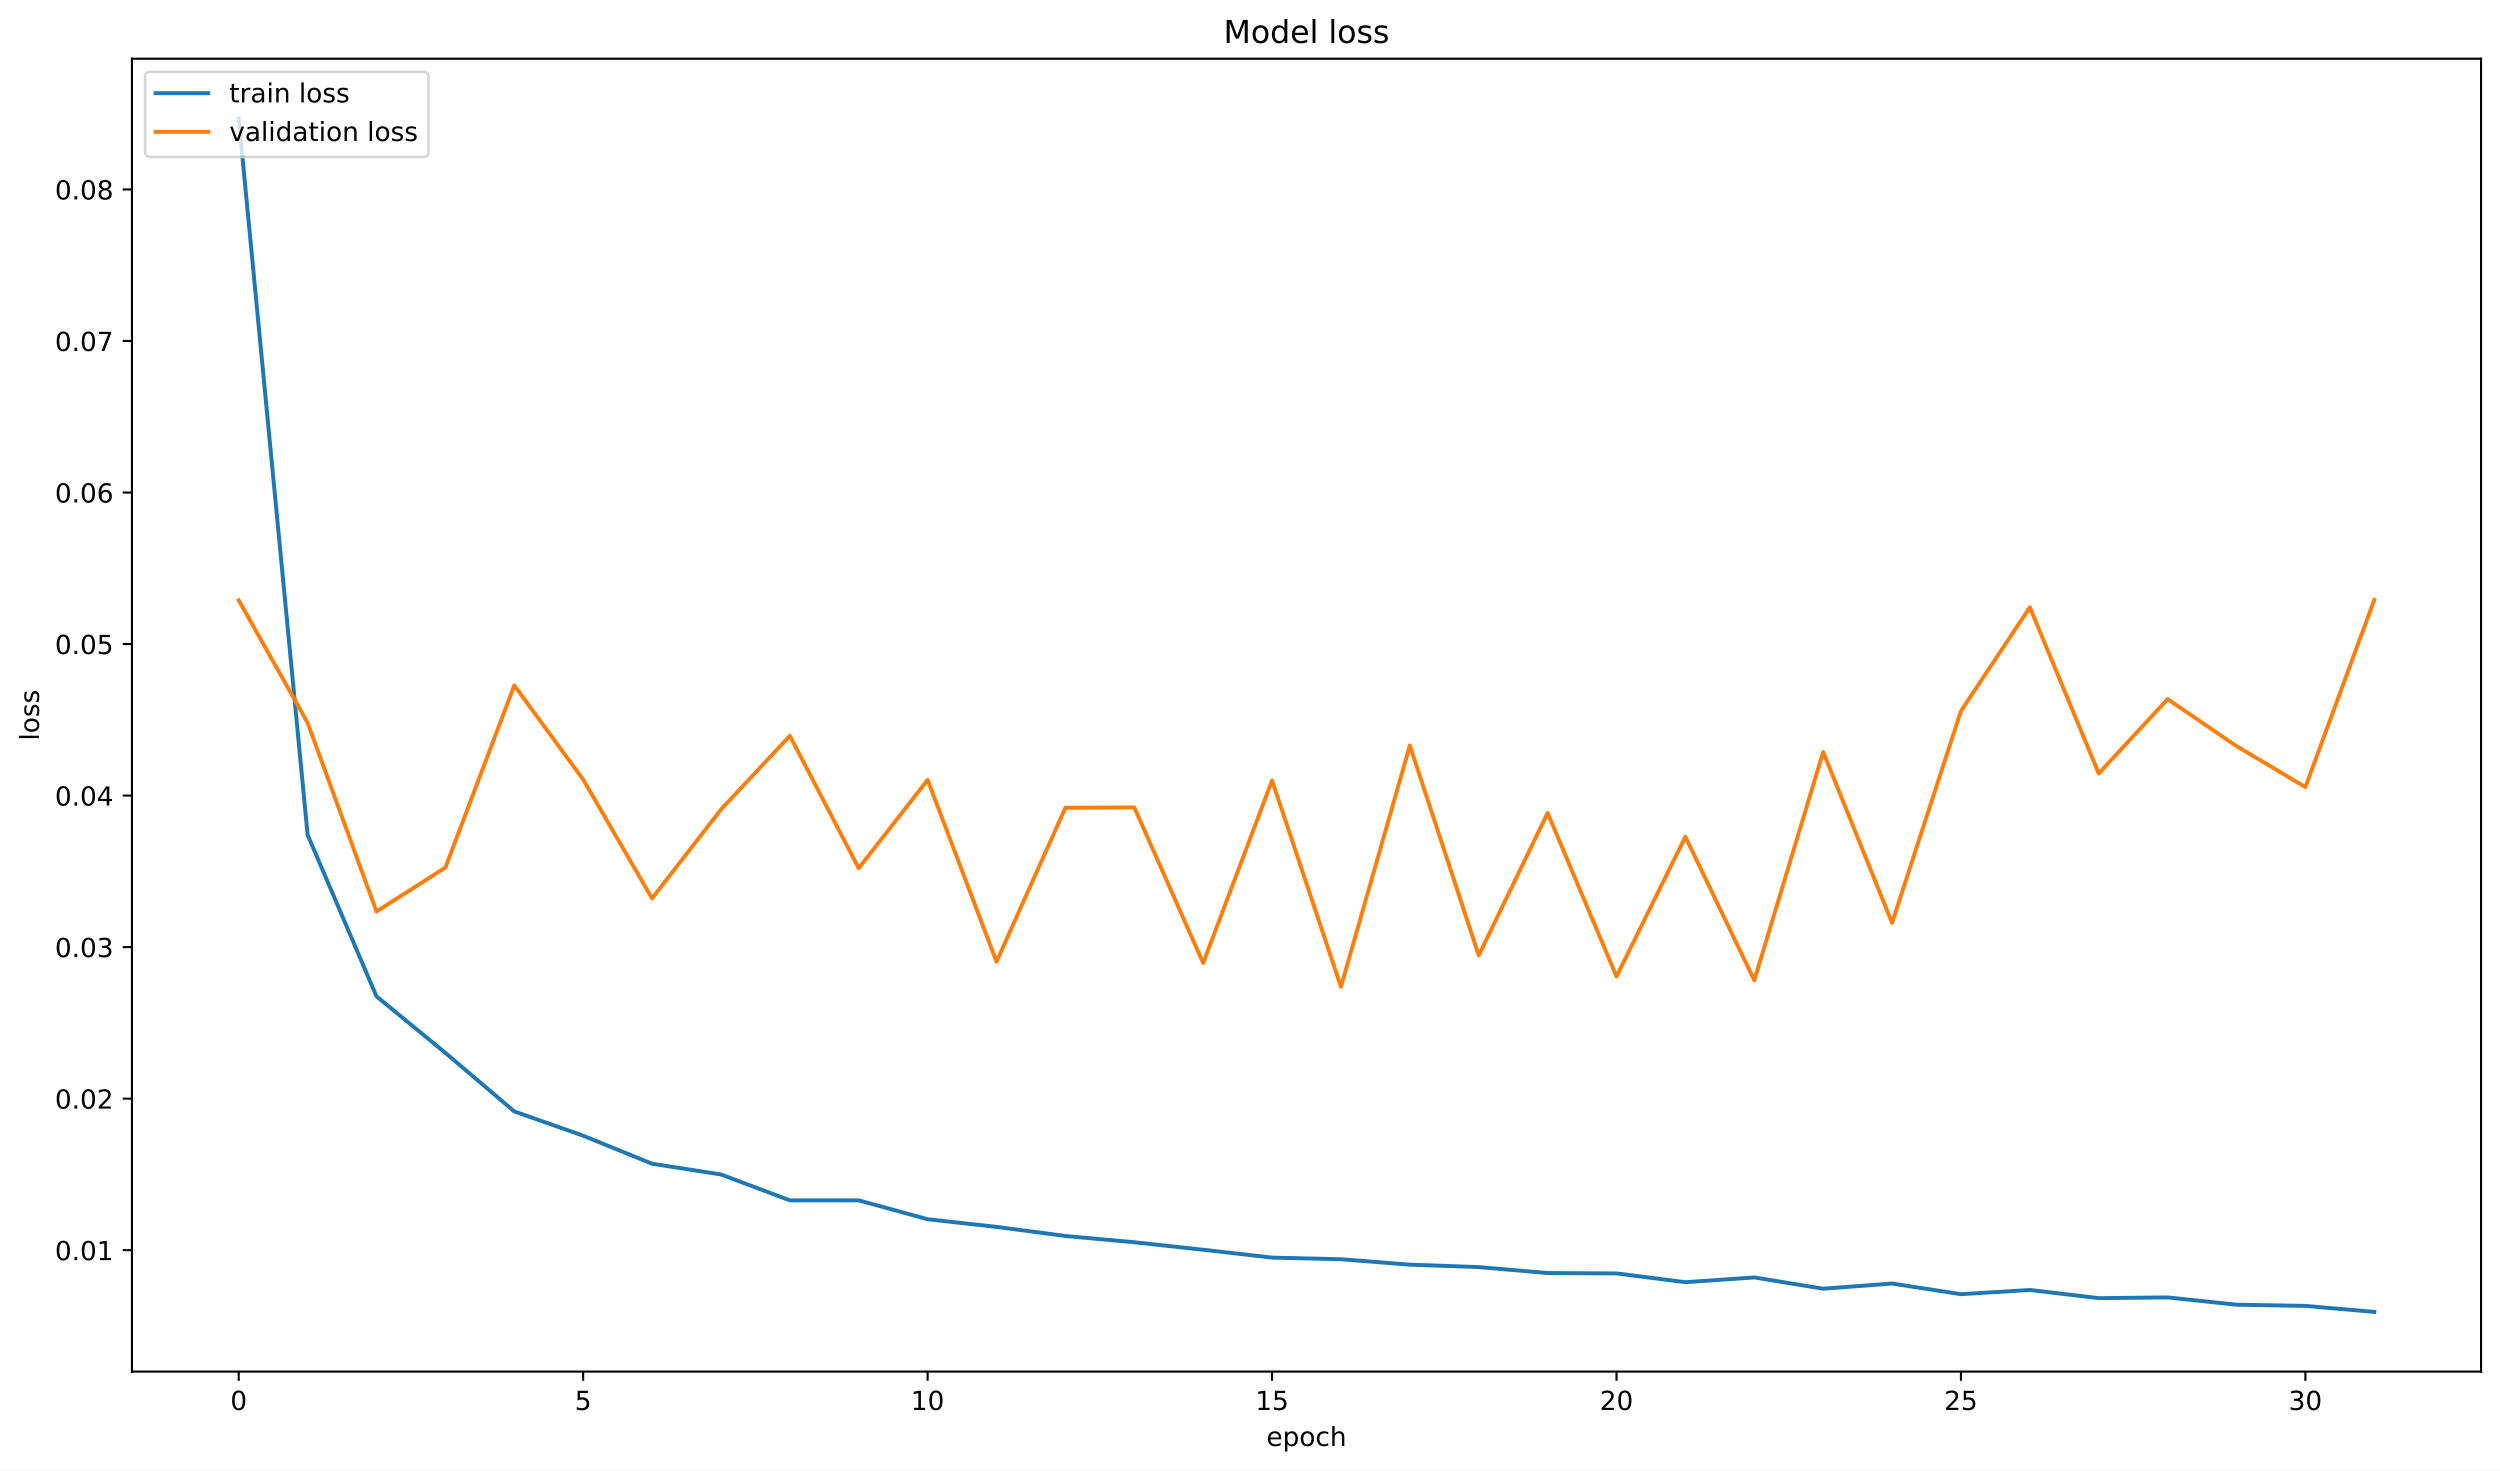
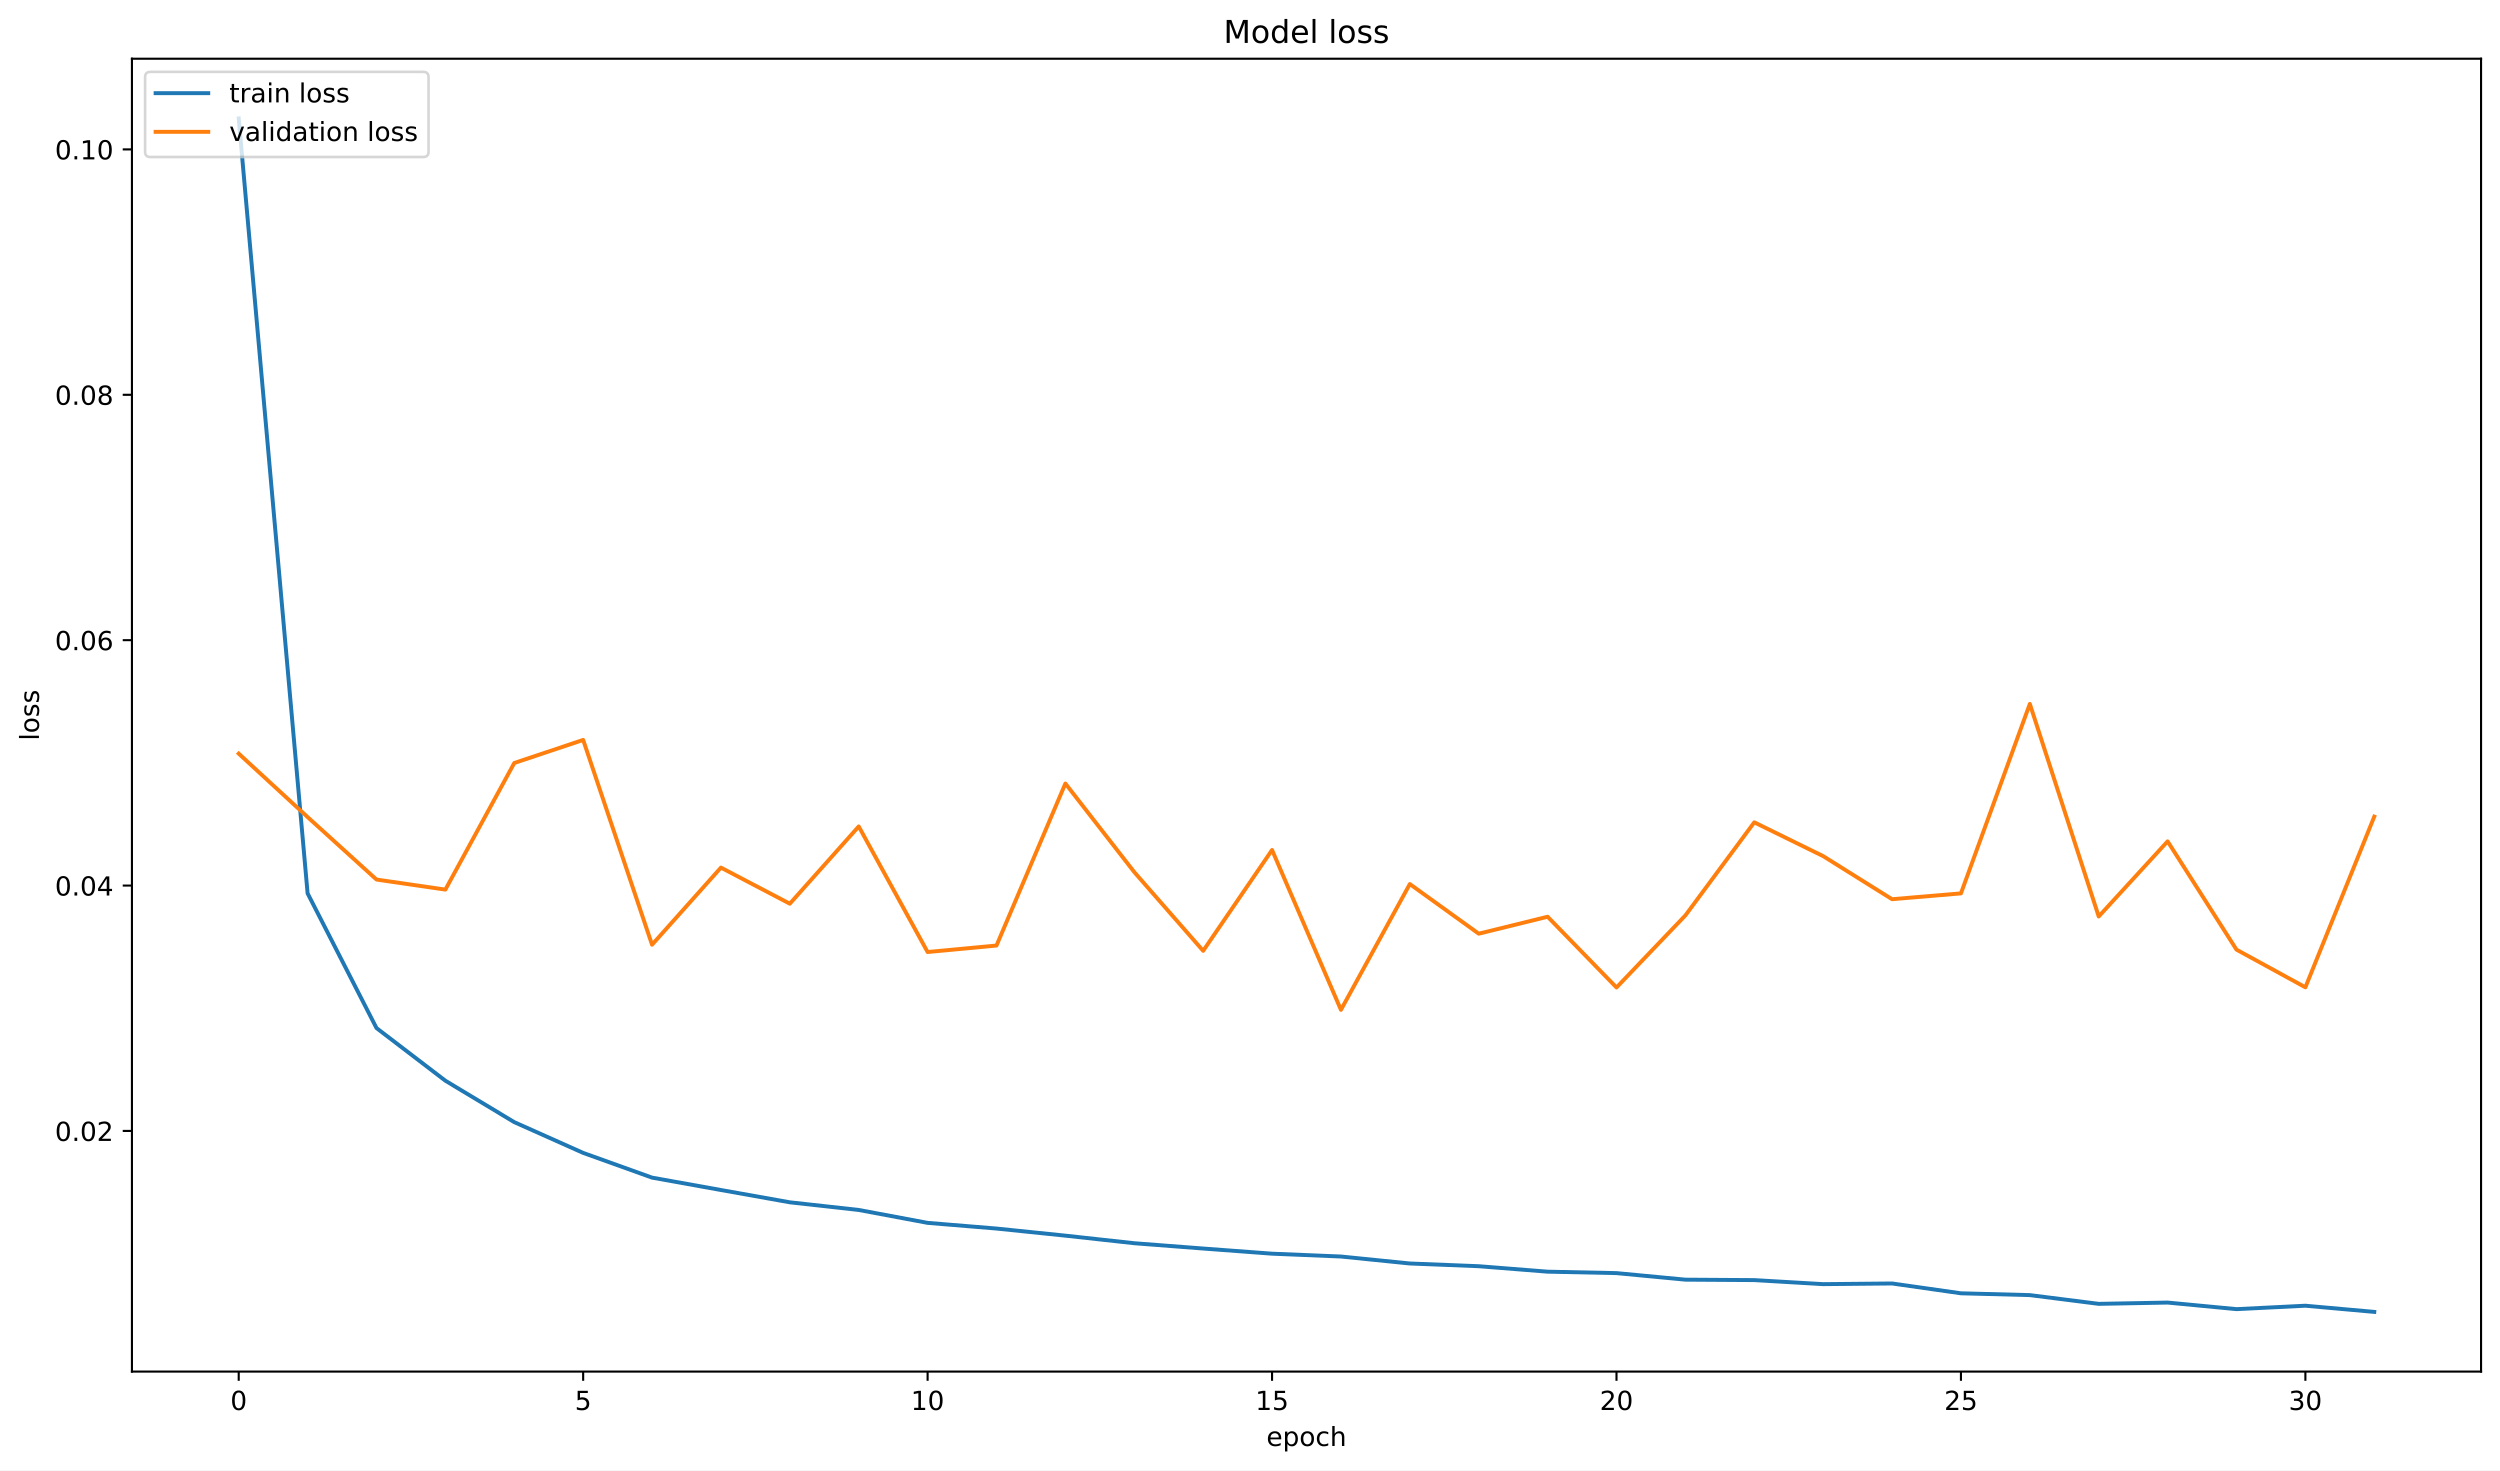
<svg xmlns="http://www.w3.org/2000/svg" xmlns:xlink="http://www.w3.org/1999/xlink" width="950.144pt" height="558.834pt" viewBox="0 0 950.144 558.834" version="1.1">
  <defs>
    <style type="text/css">*{stroke-linejoin: round; stroke-linecap: butt}</style>
  </defs>
  <g id="figure_1">
    <g id="patch_1">
      <path d="M 0 558.834  L 950.144 558.834  L 950.144 0  L 0 0  z " style="fill: #ffffff" />
    </g>
    <g id="axes_1">
      <g id="patch_2">
        <path d="M 50.144 521.278  L 942.944 521.278  L 942.944 22.318  L 50.144 22.318  z " style="fill: #ffffff" />
      </g>
      <g id="matplotlib.axis_1">
        <g id="xtick_1">
          <g id="line2d_1">
            <defs>
-               <path id="m59336d10a5" d="M 0 0  L 0 3.5  " style="stroke: #000000; stroke-width: 0.8" />
-             </defs>
-             <g>
-               <use xlink:href="#m59336d10a5" x="90.726" y="521.278" style="stroke: #000000; stroke-width: 0.8" />
+               <path id="ma22f58d814" d="M 0 0  L 0 3.5  " style="stroke: #000000; stroke-width: 0.8" />
+             </defs>
+             <g>
+               <use xlink:href="#ma22f58d814" x="90.726" y="521.278" style="stroke: #000000; stroke-width: 0.8" />
            </g>
          </g>
          <g id="text_1">
            <g transform="translate(87.54432 535.8766) scale(0.1 -0.1)">
              <defs>
                <path id="DejaVuSans-30" d="M 2034 4250  Q 1547 4250 1301 3770  Q 1056 3291 1056 2328  Q 1056 1369 1301 889  Q 1547 409 2034 409  Q 2525 409 2770 889  Q 3016 1369 3016 2328  Q 3016 3291 2770 3770  Q 2525 4250 2034 4250  z M 2034 4750  Q 2819 4750 3233 4129  Q 3647 3509 3647 2328  Q 3647 1150 3233 529  Q 2819 -91 2034 -91  Q 1250 -91 836 529  Q 422 1150 422 2328  Q 422 3509 836 4129  Q 1250 4750 2034 4750  z " transform="scale(0.015625)" />
              </defs>
              <use xlink:href="#DejaVuSans-30" />
            </g>
          </g>
        </g>
        <g id="xtick_2">
          <g id="line2d_2">
            <g>
-               <use xlink:href="#m59336d10a5" x="221.635" y="521.278" style="stroke: #000000; stroke-width: 0.8" />
+               <use xlink:href="#ma22f58d814" x="221.635" y="521.278" style="stroke: #000000; stroke-width: 0.8" />
            </g>
          </g>
          <g id="text_2">
            <g transform="translate(218.4534 535.8766) scale(0.1 -0.1)">
              <defs>
                <path id="DejaVuSans-35" d="M 691 4666  L 3169 4666  L 3169 4134  L 1269 4134  L 1269 2991  Q 1406 3038 1543 3061  Q 1681 3084 1819 3084  Q 2600 3084 3056 2656  Q 3513 2228 3513 1497  Q 3513 744 3044 326  Q 2575 -91 1722 -91  Q 1428 -91 1123 -41  Q 819 9 494 109  L 494 744  Q 775 591 1075 516  Q 1375 441 1709 441  Q 2250 441 2565 725  Q 2881 1009 2881 1497  Q 2881 1984 2565 2268  Q 2250 2553 1709 2553  Q 1456 2553 1204 2497  Q 953 2441 691 2322  L 691 4666  z " transform="scale(0.015625)" />
              </defs>
              <use xlink:href="#DejaVuSans-35" />
            </g>
          </g>
        </g>
        <g id="xtick_3">
          <g id="line2d_3">
            <g>
-               <use xlink:href="#m59336d10a5" x="352.544" y="521.278" style="stroke: #000000; stroke-width: 0.8" />
+               <use xlink:href="#ma22f58d814" x="352.544" y="521.278" style="stroke: #000000; stroke-width: 0.8" />
            </g>
          </g>
          <g id="text_3">
            <g transform="translate(346.1812 535.8766) scale(0.1 -0.1)">
              <defs>
                <path id="DejaVuSans-31" d="M 794 531  L 1825 531  L 1825 4091  L 703 3866  L 703 4441  L 1819 4666  L 2450 4666  L 2450 531  L 3481 531  L 3481 0  L 794 0  L 794 531  z " transform="scale(0.015625)" />
              </defs>
              <use xlink:href="#DejaVuSans-31" />
              <use xlink:href="#DejaVuSans-30" x="63.623" />
            </g>
          </g>
        </g>
        <g id="xtick_4">
          <g id="line2d_4">
            <g>
-               <use xlink:href="#m59336d10a5" x="483.453" y="521.278" style="stroke: #000000; stroke-width: 0.8" />
+               <use xlink:href="#ma22f58d814" x="483.453" y="521.278" style="stroke: #000000; stroke-width: 0.8" />
            </g>
          </g>
          <g id="text_4">
            <g transform="translate(477.0903 535.8766) scale(0.1 -0.1)">
              <use xlink:href="#DejaVuSans-31" />
              <use xlink:href="#DejaVuSans-35" x="63.623" />
            </g>
          </g>
        </g>
        <g id="xtick_5">
          <g id="line2d_5">
            <g>
-               <use xlink:href="#m59336d10a5" x="614.362" y="521.278" style="stroke: #000000; stroke-width: 0.8" />
+               <use xlink:href="#ma22f58d814" x="614.362" y="521.278" style="stroke: #000000; stroke-width: 0.8" />
            </g>
          </g>
          <g id="text_5">
            <g transform="translate(607.9994 535.8766) scale(0.1 -0.1)">
              <defs>
                <path id="DejaVuSans-32" d="M 1228 531  L 3431 531  L 3431 0  L 469 0  L 469 531  Q 828 903 1448 1529  Q 2069 2156 2228 2338  Q 2531 2678 2651 2914  Q 2772 3150 2772 3378  Q 2772 3750 2511 3984  Q 2250 4219 1831 4219  Q 1534 4219 1204 4116  Q 875 4013 500 3803  L 500 4441  Q 881 4594 1212 4672  Q 1544 4750 1819 4750  Q 2544 4750 2975 4387  Q 3406 4025 3406 3419  Q 3406 3131 3298 2873  Q 3191 2616 2906 2266  Q 2828 2175 2409 1742  Q 1991 1309 1228 531  z " transform="scale(0.015625)" />
              </defs>
              <use xlink:href="#DejaVuSans-32" />
              <use xlink:href="#DejaVuSans-30" x="63.623" />
            </g>
          </g>
        </g>
        <g id="xtick_6">
          <g id="line2d_6">
            <g>
-               <use xlink:href="#m59336d10a5" x="745.271" y="521.278" style="stroke: #000000; stroke-width: 0.8" />
+               <use xlink:href="#ma22f58d814" x="745.271" y="521.278" style="stroke: #000000; stroke-width: 0.8" />
            </g>
          </g>
          <g id="text_6">
            <g transform="translate(738.9085 535.8766) scale(0.1 -0.1)">
              <use xlink:href="#DejaVuSans-32" />
              <use xlink:href="#DejaVuSans-35" x="63.623" />
            </g>
          </g>
        </g>
        <g id="xtick_7">
          <g id="line2d_7">
            <g>
-               <use xlink:href="#m59336d10a5" x="876.18" y="521.278" style="stroke: #000000; stroke-width: 0.8" />
+               <use xlink:href="#ma22f58d814" x="876.18" y="521.278" style="stroke: #000000; stroke-width: 0.8" />
            </g>
          </g>
          <g id="text_7">
            <g transform="translate(869.8176 535.8766) scale(0.1 -0.1)">
              <defs>
                <path id="DejaVuSans-33" d="M 2597 2516  Q 3050 2419 3304 2112  Q 3559 1806 3559 1356  Q 3559 666 3084 287  Q 2609 -91 1734 -91  Q 1441 -91 1130 -33  Q 819 25 488 141  L 488 750  Q 750 597 1062 519  Q 1375 441 1716 441  Q 2309 441 2620 675  Q 2931 909 2931 1356  Q 2931 1769 2642 2001  Q 2353 2234 1838 2234  L 1294 2234  L 1294 2753  L 1863 2753  Q 2328 2753 2575 2939  Q 2822 3125 2822 3475  Q 2822 3834 2567 4026  Q 2313 4219 1838 4219  Q 1578 4219 1281 4162  Q 984 4106 628 3988  L 628 4550  Q 988 4650 1302 4700  Q 1616 4750 1894 4750  Q 2613 4750 3031 4423  Q 3450 4097 3450 3541  Q 3450 3153 3228 2886  Q 3006 2619 2597 2516  z " transform="scale(0.015625)" />
              </defs>
              <use xlink:href="#DejaVuSans-33" />
              <use xlink:href="#DejaVuSans-30" x="63.623" />
            </g>
          </g>
        </g>
        <g id="text_8">
          <g transform="translate(481.3156 549.5547) scale(0.1 -0.1)">
            <defs>
              <path id="DejaVuSans-65" d="M 3597 1894  L 3597 1613  L 953 1613  Q 991 1019 1311 708  Q 1631 397 2203 397  Q 2534 397 2845 478  Q 3156 559 3463 722  L 3463 178  Q 3153 47 2828 -22  Q 2503 -91 2169 -91  Q 1331 -91 842 396  Q 353 884 353 1716  Q 353 2575 817 3079  Q 1281 3584 2069 3584  Q 2775 3584 3186 3129  Q 3597 2675 3597 1894  z M 3022 2063  Q 3016 2534 2758 2815  Q 2500 3097 2075 3097  Q 1594 3097 1305 2825  Q 1016 2553 972 2059  L 3022 2063  z " transform="scale(0.015625)" />
              <path id="DejaVuSans-70" d="M 1159 525  L 1159 -1331  L 581 -1331  L 581 3500  L 1159 3500  L 1159 2969  Q 1341 3281 1617 3432  Q 1894 3584 2278 3584  Q 2916 3584 3314 3078  Q 3713 2572 3713 1747  Q 3713 922 3314 415  Q 2916 -91 2278 -91  Q 1894 -91 1617 61  Q 1341 213 1159 525  z M 3116 1747  Q 3116 2381 2855 2742  Q 2594 3103 2138 3103  Q 1681 3103 1420 2742  Q 1159 2381 1159 1747  Q 1159 1113 1420 752  Q 1681 391 2138 391  Q 2594 391 2855 752  Q 3116 1113 3116 1747  z " transform="scale(0.015625)" />
              <path id="DejaVuSans-6f" d="M 1959 3097  Q 1497 3097 1228 2736  Q 959 2375 959 1747  Q 959 1119 1226 758  Q 1494 397 1959 397  Q 2419 397 2687 759  Q 2956 1122 2956 1747  Q 2956 2369 2687 2733  Q 2419 3097 1959 3097  z M 1959 3584  Q 2709 3584 3137 3096  Q 3566 2609 3566 1747  Q 3566 888 3137 398  Q 2709 -91 1959 -91  Q 1206 -91 779 398  Q 353 888 353 1747  Q 353 2609 779 3096  Q 1206 3584 1959 3584  z " transform="scale(0.015625)" />
              <path id="DejaVuSans-63" d="M 3122 3366  L 3122 2828  Q 2878 2963 2633 3030  Q 2388 3097 2138 3097  Q 1578 3097 1268 2742  Q 959 2388 959 1747  Q 959 1106 1268 751  Q 1578 397 2138 397  Q 2388 397 2633 464  Q 2878 531 3122 666  L 3122 134  Q 2881 22 2623 -34  Q 2366 -91 2075 -91  Q 1284 -91 818 406  Q 353 903 353 1747  Q 353 2603 823 3093  Q 1294 3584 2113 3584  Q 2378 3584 2631 3529  Q 2884 3475 3122 3366  z " transform="scale(0.015625)" />
              <path id="DejaVuSans-68" d="M 3513 2113  L 3513 0  L 2938 0  L 2938 2094  Q 2938 2591 2744 2837  Q 2550 3084 2163 3084  Q 1697 3084 1428 2787  Q 1159 2491 1159 1978  L 1159 0  L 581 0  L 581 4863  L 1159 4863  L 1159 2956  Q 1366 3272 1645 3428  Q 1925 3584 2291 3584  Q 2894 3584 3203 3211  Q 3513 2838 3513 2113  z " transform="scale(0.015625)" />
            </defs>
            <use xlink:href="#DejaVuSans-65" />
            <use xlink:href="#DejaVuSans-70" x="61.523" />
            <use xlink:href="#DejaVuSans-6f" x="125" />
            <use xlink:href="#DejaVuSans-63" x="186.182" />
            <use xlink:href="#DejaVuSans-68" x="241.162" />
          </g>
        </g>
      </g>
      <g id="matplotlib.axis_2">
        <g id="ytick_1">
          <g id="line2d_8">
            <defs>
-               <path id="m9ee2431a4c" d="M 0 0  L -3.5 0  " style="stroke: #000000; stroke-width: 0.8" />
-             </defs>
-             <g>
-               <use xlink:href="#m9ee2431a4c" x="50.144" y="475.135" style="stroke: #000000; stroke-width: 0.8" />
+               <path id="m1ffeb0a05a" d="M 0 0  L -3.5 0  " style="stroke: #000000; stroke-width: 0.8" />
+             </defs>
+             <g>
+               <use xlink:href="#m1ffeb0a05a" x="50.144" y="429.825" style="stroke: #000000; stroke-width: 0.8" />
            </g>
          </g>
          <g id="text_9">
-             <g transform="translate(20.87813 478.9341) scale(0.1 -0.1)">
+             <g transform="translate(20.87813 433.6239) scale(0.1 -0.1)">
              <defs>
                <path id="DejaVuSans-2e" d="M 684 794  L 1344 794  L 1344 0  L 684 0  L 684 794  z " transform="scale(0.015625)" />
              </defs>
              <use xlink:href="#DejaVuSans-30" />
              <use xlink:href="#DejaVuSans-2e" x="63.623" />
              <use xlink:href="#DejaVuSans-30" x="95.41" />
-               <use xlink:href="#DejaVuSans-31" x="159.033" />
+               <use xlink:href="#DejaVuSans-32" x="159.033" />
            </g>
          </g>
        </g>
        <g id="ytick_2">
          <g id="line2d_9">
            <g>
-               <use xlink:href="#m9ee2431a4c" x="50.144" y="417.545" style="stroke: #000000; stroke-width: 0.8" />
+               <use xlink:href="#m1ffeb0a05a" x="50.144" y="336.564" style="stroke: #000000; stroke-width: 0.8" />
            </g>
          </g>
          <g id="text_10">
-             <g transform="translate(20.87813 421.3443) scale(0.1 -0.1)">
+             <g transform="translate(20.87813 340.3628) scale(0.1 -0.1)">
+               <defs>
+                 <path id="DejaVuSans-34" d="M 2419 4116  L 825 1625  L 2419 1625  L 2419 4116  z M 2253 4666  L 3047 4666  L 3047 1625  L 3713 1625  L 3713 1100  L 3047 1100  L 3047 0  L 2419 0  L 2419 1100  L 313 1100  L 313 1709  L 2253 4666  z " transform="scale(0.015625)" />
+               </defs>
              <use xlink:href="#DejaVuSans-30" />
              <use xlink:href="#DejaVuSans-2e" x="63.623" />
              <use xlink:href="#DejaVuSans-30" x="95.41" />
-               <use xlink:href="#DejaVuSans-32" x="159.033" />
+               <use xlink:href="#DejaVuSans-34" x="159.033" />
            </g>
          </g>
        </g>
        <g id="ytick_3">
          <g id="line2d_10">
            <g>
-               <use xlink:href="#m9ee2431a4c" x="50.144" y="359.955" style="stroke: #000000; stroke-width: 0.8" />
+               <use xlink:href="#m1ffeb0a05a" x="50.144" y="243.303" style="stroke: #000000; stroke-width: 0.8" />
            </g>
          </g>
          <g id="text_11">
-             <g transform="translate(20.87813 363.7545) scale(0.1 -0.1)">
+             <g transform="translate(20.87813 247.1018) scale(0.1 -0.1)">
+               <defs>
+                 <path id="DejaVuSans-36" d="M 2113 2584  Q 1688 2584 1439 2293  Q 1191 2003 1191 1497  Q 1191 994 1439 701  Q 1688 409 2113 409  Q 2538 409 2786 701  Q 3034 994 3034 1497  Q 3034 2003 2786 2293  Q 2538 2584 2113 2584  z M 3366 4563  L 3366 3988  Q 3128 4100 2886 4159  Q 2644 4219 2406 4219  Q 1781 4219 1451 3797  Q 1122 3375 1075 2522  Q 1259 2794 1537 2939  Q 1816 3084 2150 3084  Q 2853 3084 3261 2657  Q 3669 2231 3669 1497  Q 3669 778 3244 343  Q 2819 -91 2113 -91  Q 1303 -91 875 529  Q 447 1150 447 2328  Q 447 3434 972 4092  Q 1497 4750 2381 4750  Q 2619 4750 2861 4703  Q 3103 4656 3366 4563  z " transform="scale(0.015625)" />
+               </defs>
              <use xlink:href="#DejaVuSans-30" />
              <use xlink:href="#DejaVuSans-2e" x="63.623" />
              <use xlink:href="#DejaVuSans-30" x="95.41" />
-               <use xlink:href="#DejaVuSans-33" x="159.033" />
+               <use xlink:href="#DejaVuSans-36" x="159.033" />
            </g>
          </g>
        </g>
        <g id="ytick_4">
          <g id="line2d_11">
            <g>
-               <use xlink:href="#m9ee2431a4c" x="50.144" y="302.365" style="stroke: #000000; stroke-width: 0.8" />
+               <use xlink:href="#m1ffeb0a05a" x="50.144" y="150.042" style="stroke: #000000; stroke-width: 0.8" />
            </g>
          </g>
          <g id="text_12">
-             <g transform="translate(20.87813 306.1646) scale(0.1 -0.1)">
-               <defs>
-                 <path id="DejaVuSans-34" d="M 2419 4116  L 825 1625  L 2419 1625  L 2419 4116  z M 2253 4666  L 3047 4666  L 3047 1625  L 3713 1625  L 3713 1100  L 3047 1100  L 3047 0  L 2419 0  L 2419 1100  L 313 1100  L 313 1709  L 2253 4666  z " transform="scale(0.015625)" />
+             <g transform="translate(20.87813 153.8408) scale(0.1 -0.1)">
+               <defs>
+                 <path id="DejaVuSans-38" d="M 2034 2216  Q 1584 2216 1326 1975  Q 1069 1734 1069 1313  Q 1069 891 1326 650  Q 1584 409 2034 409  Q 2484 409 2743 651  Q 3003 894 3003 1313  Q 3003 1734 2745 1975  Q 2488 2216 2034 2216  z M 1403 2484  Q 997 2584 770 2862  Q 544 3141 544 3541  Q 544 4100 942 4425  Q 1341 4750 2034 4750  Q 2731 4750 3128 4425  Q 3525 4100 3525 3541  Q 3525 3141 3298 2862  Q 3072 2584 2669 2484  Q 3125 2378 3379 2068  Q 3634 1759 3634 1313  Q 3634 634 3220 271  Q 2806 -91 2034 -91  Q 1263 -91 848 271  Q 434 634 434 1313  Q 434 1759 690 2068  Q 947 2378 1403 2484  z M 1172 3481  Q 1172 3119 1398 2916  Q 1625 2713 2034 2713  Q 2441 2713 2670 2916  Q 2900 3119 2900 3481  Q 2900 3844 2670 4047  Q 2441 4250 2034 4250  Q 1625 4250 1398 4047  Q 1172 3844 1172 3481  z " transform="scale(0.015625)" />
              </defs>
              <use xlink:href="#DejaVuSans-30" />
              <use xlink:href="#DejaVuSans-2e" x="63.623" />
              <use xlink:href="#DejaVuSans-30" x="95.41" />
-               <use xlink:href="#DejaVuSans-34" x="159.033" />
+               <use xlink:href="#DejaVuSans-38" x="159.033" />
            </g>
          </g>
        </g>
        <g id="ytick_5">
          <g id="line2d_12">
            <g>
-               <use xlink:href="#m9ee2431a4c" x="50.144" y="244.776" style="stroke: #000000; stroke-width: 0.8" />
+               <use xlink:href="#m1ffeb0a05a" x="50.144" y="56.781" style="stroke: #000000; stroke-width: 0.8" />
            </g>
          </g>
          <g id="text_13">
-             <g transform="translate(20.87813 248.5748) scale(0.1 -0.1)">
-               <use xlink:href="#DejaVuSans-30" />
-               <use xlink:href="#DejaVuSans-2e" x="63.623" />
-               <use xlink:href="#DejaVuSans-30" x="95.41" />
-               <use xlink:href="#DejaVuSans-35" x="159.033" />
-             </g>
-           </g>
-         </g>
-         <g id="ytick_6">
-           <g id="line2d_13">
-             <g>
-               <use xlink:href="#m9ee2431a4c" x="50.144" y="187.186" style="stroke: #000000; stroke-width: 0.8" />
-             </g>
-           </g>
-           <g id="text_14">
-             <g transform="translate(20.87813 190.985) scale(0.1 -0.1)">
-               <defs>
-                 <path id="DejaVuSans-36" d="M 2113 2584  Q 1688 2584 1439 2293  Q 1191 2003 1191 1497  Q 1191 994 1439 701  Q 1688 409 2113 409  Q 2538 409 2786 701  Q 3034 994 3034 1497  Q 3034 2003 2786 2293  Q 2538 2584 2113 2584  z M 3366 4563  L 3366 3988  Q 3128 4100 2886 4159  Q 2644 4219 2406 4219  Q 1781 4219 1451 3797  Q 1122 3375 1075 2522  Q 1259 2794 1537 2939  Q 1816 3084 2150 3084  Q 2853 3084 3261 2657  Q 3669 2231 3669 1497  Q 3669 778 3244 343  Q 2819 -91 2113 -91  Q 1303 -91 875 529  Q 447 1150 447 2328  Q 447 3434 972 4092  Q 1497 4750 2381 4750  Q 2619 4750 2861 4703  Q 3103 4656 3366 4563  z " transform="scale(0.015625)" />
-               </defs>
-               <use xlink:href="#DejaVuSans-30" />
-               <use xlink:href="#DejaVuSans-2e" x="63.623" />
-               <use xlink:href="#DejaVuSans-30" x="95.41" />
-               <use xlink:href="#DejaVuSans-36" x="159.033" />
-             </g>
-           </g>
-         </g>
-         <g id="ytick_7">
-           <g id="line2d_14">
-             <g>
-               <use xlink:href="#m9ee2431a4c" x="50.144" y="129.596" style="stroke: #000000; stroke-width: 0.8" />
-             </g>
-           </g>
-           <g id="text_15">
-             <g transform="translate(20.87813 133.3951) scale(0.1 -0.1)">
-               <defs>
-                 <path id="DejaVuSans-37" d="M 525 4666  L 3525 4666  L 3525 4397  L 1831 0  L 1172 0  L 2766 4134  L 525 4134  L 525 4666  z " transform="scale(0.015625)" />
-               </defs>
-               <use xlink:href="#DejaVuSans-30" />
-               <use xlink:href="#DejaVuSans-2e" x="63.623" />
-               <use xlink:href="#DejaVuSans-30" x="95.41" />
-               <use xlink:href="#DejaVuSans-37" x="159.033" />
-             </g>
-           </g>
-         </g>
-         <g id="ytick_8">
-           <g id="line2d_15">
-             <g>
-               <use xlink:href="#m9ee2431a4c" x="50.144" y="72.006" style="stroke: #000000; stroke-width: 0.8" />
-             </g>
-           </g>
-           <g id="text_16">
-             <g transform="translate(20.87813 75.80529) scale(0.1 -0.1)">
-               <defs>
-                 <path id="DejaVuSans-38" d="M 2034 2216  Q 1584 2216 1326 1975  Q 1069 1734 1069 1313  Q 1069 891 1326 650  Q 1584 409 2034 409  Q 2484 409 2743 651  Q 3003 894 3003 1313  Q 3003 1734 2745 1975  Q 2488 2216 2034 2216  z M 1403 2484  Q 997 2584 770 2862  Q 544 3141 544 3541  Q 544 4100 942 4425  Q 1341 4750 2034 4750  Q 2731 4750 3128 4425  Q 3525 4100 3525 3541  Q 3525 3141 3298 2862  Q 3072 2584 2669 2484  Q 3125 2378 3379 2068  Q 3634 1759 3634 1313  Q 3634 634 3220 271  Q 2806 -91 2034 -91  Q 1263 -91 848 271  Q 434 634 434 1313  Q 434 1759 690 2068  Q 947 2378 1403 2484  z M 1172 3481  Q 1172 3119 1398 2916  Q 1625 2713 2034 2713  Q 2441 2713 2670 2916  Q 2900 3119 2900 3481  Q 2900 3844 2670 4047  Q 2441 4250 2034 4250  Q 1625 4250 1398 4047  Q 1172 3844 1172 3481  z " transform="scale(0.015625)" />
-               </defs>
-               <use xlink:href="#DejaVuSans-30" />
-               <use xlink:href="#DejaVuSans-2e" x="63.623" />
-               <use xlink:href="#DejaVuSans-30" x="95.41" />
-               <use xlink:href="#DejaVuSans-38" x="159.033" />
-             </g>
-           </g>
-         </g>
-         <g id="text_17">
+             <g transform="translate(20.87813 60.57976) scale(0.1 -0.1)">
+               <use xlink:href="#DejaVuSans-30" />
+               <use xlink:href="#DejaVuSans-2e" x="63.623" />
+               <use xlink:href="#DejaVuSans-31" x="95.41" />
+               <use xlink:href="#DejaVuSans-30" x="159.033" />
+             </g>
+           </g>
+         </g>
+         <g id="text_14">
          <g transform="translate(14.79844 281.4559) rotate(-90) scale(0.1 -0.1)">
            <defs>
              <path id="DejaVuSans-6c" d="M 603 4863  L 1178 4863  L 1178 0  L 603 0  L 603 4863  z " transform="scale(0.015625)" />
              <path id="DejaVuSans-73" d="M 2834 3397  L 2834 2853  Q 2591 2978 2328 3040  Q 2066 3103 1784 3103  Q 1356 3103 1142 2972  Q 928 2841 928 2578  Q 928 2378 1081 2264  Q 1234 2150 1697 2047  L 1894 2003  Q 2506 1872 2764 1633  Q 3022 1394 3022 966  Q 3022 478 2636 193  Q 2250 -91 1575 -91  Q 1294 -91 989 -36  Q 684 19 347 128  L 347 722  Q 666 556 975 473  Q 1284 391 1588 391  Q 1994 391 2212 530  Q 2431 669 2431 922  Q 2431 1156 2273 1281  Q 2116 1406 1581 1522  L 1381 1569  Q 847 1681 609 1914  Q 372 2147 372 2553  Q 372 3047 722 3315  Q 1072 3584 1716 3584  Q 2034 3584 2315 3537  Q 2597 3491 2834 3397  z " transform="scale(0.015625)" />
            </defs>
            <use xlink:href="#DejaVuSans-6c" />
            <use xlink:href="#DejaVuSans-6f" x="27.783" />
            <use xlink:href="#DejaVuSans-73" x="88.965" />
            <use xlink:href="#DejaVuSans-73" x="141.064" />
          </g>
        </g>
      </g>
-       <g id="line2d_16">
-         <path d="M 90.726 44.998  L 116.907 317.282  L 143.089 378.679  L 169.271 400.164  L 195.453 422.407  L 221.635 431.643  L 247.816 442.289  L 273.998 446.366  L 300.18 456.21  L 326.362 456.212  L 352.544 463.385  L 378.726 466.29  L 404.907 469.754  L 431.089 472.13  L 457.271 474.983  L 483.453 477.97  L 509.635 478.59  L 535.816 480.646  L 561.998 481.57  L 588.18 483.828  L 614.362 483.98  L 640.544 487.305  L 666.726 485.499  L 692.907 489.78  L 719.089 487.818  L 745.271 491.866  L 771.453 490.262  L 797.635 493.372  L 823.816 493.093  L 849.998 495.862  L 876.18 496.316  L 902.362 498.598  " clip-path="url(#p256f7b469c)" style="fill: none; stroke: #1f77b4; stroke-width: 1.5; stroke-linecap: square" />
-       </g>
-       <g id="line2d_17">
-         <path d="M 90.726 228.146  L 116.907 274.698  L 143.089 346.424  L 169.271 329.714  L 195.453 260.493  L 221.635 296.268  L 247.816 341.438  L 273.998 307.65  L 300.18 279.654  L 326.362 329.958  L 352.544 296.396  L 378.726 365.511  L 404.907 306.997  L 431.089 306.87  L 457.271 366.006  L 483.453 296.623  L 509.635 375.047  L 535.816 283.328  L 561.998 363.107  L 588.18 308.983  L 614.362 371.104  L 640.544 318.014  L 666.726 372.557  L 692.907 285.8  L 719.089 350.745  L 745.271 270.235  L 771.453 230.808  L 797.635 293.95  L 823.816 265.71  L 849.998 283.564  L 876.18 299.138  L 902.362 227.978  " clip-path="url(#p256f7b469c)" style="fill: none; stroke: #ff7f0e; stroke-width: 1.5; stroke-linecap: square" />
+       <g id="line2d_13">
+         <path d="M 90.726 44.998  L 116.907 339.531  L 143.089 390.72  L 169.271 410.736  L 195.453 426.483  L 221.635 438.17  L 247.816 447.569  L 273.998 452.274  L 300.18 456.949  L 326.362 459.859  L 352.544 464.76  L 378.726 466.921  L 404.907 469.621  L 431.089 472.5  L 457.271 474.514  L 483.453 476.472  L 509.635 477.55  L 535.816 480.199  L 561.998 481.234  L 588.18 483.31  L 614.362 483.858  L 640.544 486.345  L 666.726 486.514  L 692.907 488.049  L 719.089 487.794  L 745.271 491.53  L 771.453 492.218  L 797.635 495.538  L 823.816 495.05  L 849.998 497.551  L 876.18 496.249  L 902.362 498.598  " clip-path="url(#p007f4f2217)" style="fill: none; stroke: #1f77b4; stroke-width: 1.5; stroke-linecap: square" />
+       </g>
+       <g id="line2d_14">
+         <path d="M 90.726 286.421  L 116.907 310.537  L 143.089 334.28  L 169.271 338.1  L 195.453 289.982  L 221.635 281.214  L 247.816 359.047  L 273.998 329.74  L 300.18 343.46  L 326.362 314.096  L 352.544 361.823  L 378.726 359.36  L 404.907 297.786  L 431.089 331.445  L 457.271 361.364  L 483.453 323.046  L 509.635 383.799  L 535.816 335.988  L 561.998 354.854  L 588.18 348.41  L 614.362 375.298  L 640.544 347.905  L 666.726 312.531  L 692.907 325.38  L 719.089 341.75  L 745.271 339.541  L 771.453 267.525  L 797.635 348.317  L 823.816 319.76  L 849.998 360.923  L 876.18 375.238  L 902.362 310.358  " clip-path="url(#p007f4f2217)" style="fill: none; stroke: #ff7f0e; stroke-width: 1.5; stroke-linecap: square" />
      </g>
      <g id="patch_3">
        <path d="M 50.144 521.278  L 50.144 22.318  " style="fill: none; stroke: #000000; stroke-width: 0.8; stroke-linejoin: miter; stroke-linecap: square" />
      </g>
      <g id="patch_4">
        <path d="M 942.944 521.278  L 942.944 22.318  " style="fill: none; stroke: #000000; stroke-width: 0.8; stroke-linejoin: miter; stroke-linecap: square" />
      </g>
      <g id="patch_5">
        <path d="M 50.144 521.278  L 942.944 521.278  " style="fill: none; stroke: #000000; stroke-width: 0.8; stroke-linejoin: miter; stroke-linecap: square" />
      </g>
      <g id="patch_6">
        <path d="M 50.144 22.318  L 942.944 22.318  " style="fill: none; stroke: #000000; stroke-width: 0.8; stroke-linejoin: miter; stroke-linecap: square" />
      </g>
-       <g id="text_18">
+       <g id="text_15">
        <g transform="translate(465.0316 16.31812) scale(0.12 -0.12)">
          <defs>
            <path id="DejaVuSans-4d" d="M 628 4666  L 1569 4666  L 2759 1491  L 3956 4666  L 4897 4666  L 4897 0  L 4281 0  L 4281 4097  L 3078 897  L 2444 897  L 1241 4097  L 1241 0  L 628 0  L 628 4666  z " transform="scale(0.015625)" />
            <path id="DejaVuSans-64" d="M 2906 2969  L 2906 4863  L 3481 4863  L 3481 0  L 2906 0  L 2906 525  Q 2725 213 2448 61  Q 2172 -91 1784 -91  Q 1150 -91 751 415  Q 353 922 353 1747  Q 353 2572 751 3078  Q 1150 3584 1784 3584  Q 2172 3584 2448 3432  Q 2725 3281 2906 2969  z M 947 1747  Q 947 1113 1208 752  Q 1469 391 1925 391  Q 2381 391 2643 752  Q 2906 1113 2906 1747  Q 2906 2381 2643 2742  Q 2381 3103 1925 3103  Q 1469 3103 1208 2742  Q 947 2381 947 1747  z " transform="scale(0.015625)" />
            <path id="DejaVuSans-20" transform="scale(0.015625)" />
          </defs>
          <use xlink:href="#DejaVuSans-4d" />
          <use xlink:href="#DejaVuSans-6f" x="86.279" />
          <use xlink:href="#DejaVuSans-64" x="147.461" />
          <use xlink:href="#DejaVuSans-65" x="210.938" />
          <use xlink:href="#DejaVuSans-6c" x="272.461" />
          <use xlink:href="#DejaVuSans-20" x="300.244" />
          <use xlink:href="#DejaVuSans-6c" x="332.031" />
          <use xlink:href="#DejaVuSans-6f" x="359.814" />
          <use xlink:href="#DejaVuSans-73" x="420.996" />
          <use xlink:href="#DejaVuSans-73" x="473.096" />
        </g>
      </g>
      <g id="legend_1">
        <g id="patch_7">
          <path d="M 57.144 59.674  L 160.872 59.674  Q 162.872 59.674 162.872 57.674  L 162.872 29.318  Q 162.872 27.318 160.872 27.318  L 57.144 27.318  Q 55.144 27.318 55.144 29.318  L 55.144 57.674  Q 55.144 59.674 57.144 59.674  z " style="fill: #ffffff; opacity: 0.8; stroke: #cccccc; stroke-linejoin: miter" />
        </g>
-         <g id="line2d_18">
+         <g id="line2d_15">
          <path d="M 59.144 35.417  L 69.144 35.417  L 79.144 35.417  " style="fill: none; stroke: #1f77b4; stroke-width: 1.5; stroke-linecap: square" />
        </g>
-         <g id="text_19">
+         <g id="text_16">
          <g transform="translate(87.14375 38.91656) scale(0.1 -0.1)">
            <defs>
              <path id="DejaVuSans-74" d="M 1172 4494  L 1172 3500  L 2356 3500  L 2356 3053  L 1172 3053  L 1172 1153  Q 1172 725 1289 603  Q 1406 481 1766 481  L 2356 481  L 2356 0  L 1766 0  Q 1100 0 847 248  Q 594 497 594 1153  L 594 3053  L 172 3053  L 172 3500  L 594 3500  L 594 4494  L 1172 4494  z " transform="scale(0.015625)" />
              <path id="DejaVuSans-72" d="M 2631 2963  Q 2534 3019 2420 3045  Q 2306 3072 2169 3072  Q 1681 3072 1420 2755  Q 1159 2438 1159 1844  L 1159 0  L 581 0  L 581 3500  L 1159 3500  L 1159 2956  Q 1341 3275 1631 3429  Q 1922 3584 2338 3584  Q 2397 3584 2469 3576  Q 2541 3569 2628 3553  L 2631 2963  z " transform="scale(0.015625)" />
              <path id="DejaVuSans-61" d="M 2194 1759  Q 1497 1759 1228 1600  Q 959 1441 959 1056  Q 959 750 1161 570  Q 1363 391 1709 391  Q 2188 391 2477 730  Q 2766 1069 2766 1631  L 2766 1759  L 2194 1759  z M 3341 1997  L 3341 0  L 2766 0  L 2766 531  Q 2569 213 2275 61  Q 1981 -91 1556 -91  Q 1019 -91 701 211  Q 384 513 384 1019  Q 384 1609 779 1909  Q 1175 2209 1959 2209  L 2766 2209  L 2766 2266  Q 2766 2663 2505 2880  Q 2244 3097 1772 3097  Q 1472 3097 1187 3025  Q 903 2953 641 2809  L 641 3341  Q 956 3463 1253 3523  Q 1550 3584 1831 3584  Q 2591 3584 2966 3190  Q 3341 2797 3341 1997  z " transform="scale(0.015625)" />
              <path id="DejaVuSans-69" d="M 603 3500  L 1178 3500  L 1178 0  L 603 0  L 603 3500  z M 603 4863  L 1178 4863  L 1178 4134  L 603 4134  L 603 4863  z " transform="scale(0.015625)" />
              <path id="DejaVuSans-6e" d="M 3513 2113  L 3513 0  L 2938 0  L 2938 2094  Q 2938 2591 2744 2837  Q 2550 3084 2163 3084  Q 1697 3084 1428 2787  Q 1159 2491 1159 1978  L 1159 0  L 581 0  L 581 3500  L 1159 3500  L 1159 2956  Q 1366 3272 1645 3428  Q 1925 3584 2291 3584  Q 2894 3584 3203 3211  Q 3513 2838 3513 2113  z " transform="scale(0.015625)" />
            </defs>
            <use xlink:href="#DejaVuSans-74" />
            <use xlink:href="#DejaVuSans-72" x="39.209" />
            <use xlink:href="#DejaVuSans-61" x="80.322" />
            <use xlink:href="#DejaVuSans-69" x="141.602" />
            <use xlink:href="#DejaVuSans-6e" x="169.385" />
            <use xlink:href="#DejaVuSans-20" x="232.764" />
            <use xlink:href="#DejaVuSans-6c" x="264.551" />
            <use xlink:href="#DejaVuSans-6f" x="292.334" />
            <use xlink:href="#DejaVuSans-73" x="353.516" />
            <use xlink:href="#DejaVuSans-73" x="405.615" />
          </g>
        </g>
-         <g id="line2d_19">
+         <g id="line2d_16">
          <path d="M 59.144 50.095  L 69.144 50.095  L 79.144 50.095  " style="fill: none; stroke: #ff7f0e; stroke-width: 1.5; stroke-linecap: square" />
        </g>
-         <g id="text_20">
+         <g id="text_17">
          <g transform="translate(87.14375 53.59469) scale(0.1 -0.1)">
            <defs>
              <path id="DejaVuSans-76" d="M 191 3500  L 800 3500  L 1894 563  L 2988 3500  L 3597 3500  L 2284 0  L 1503 0  L 191 3500  z " transform="scale(0.015625)" />
            </defs>
            <use xlink:href="#DejaVuSans-76" />
            <use xlink:href="#DejaVuSans-61" x="59.18" />
            <use xlink:href="#DejaVuSans-6c" x="120.459" />
            <use xlink:href="#DejaVuSans-69" x="148.242" />
            <use xlink:href="#DejaVuSans-64" x="176.025" />
            <use xlink:href="#DejaVuSans-61" x="239.502" />
            <use xlink:href="#DejaVuSans-74" x="300.781" />
            <use xlink:href="#DejaVuSans-69" x="339.99" />
            <use xlink:href="#DejaVuSans-6f" x="367.773" />
            <use xlink:href="#DejaVuSans-6e" x="428.955" />
            <use xlink:href="#DejaVuSans-20" x="492.334" />
            <use xlink:href="#DejaVuSans-6c" x="524.121" />
            <use xlink:href="#DejaVuSans-6f" x="551.904" />
            <use xlink:href="#DejaVuSans-73" x="613.086" />
            <use xlink:href="#DejaVuSans-73" x="665.186" />
          </g>
        </g>
      </g>
    </g>
  </g>
  <defs>
-     <clipPath id="p256f7b469c">
+     <clipPath id="p007f4f2217">
      <rect x="50.144" y="22.318" width="892.8" height="498.96" />
    </clipPath>
  </defs>
</svg>
